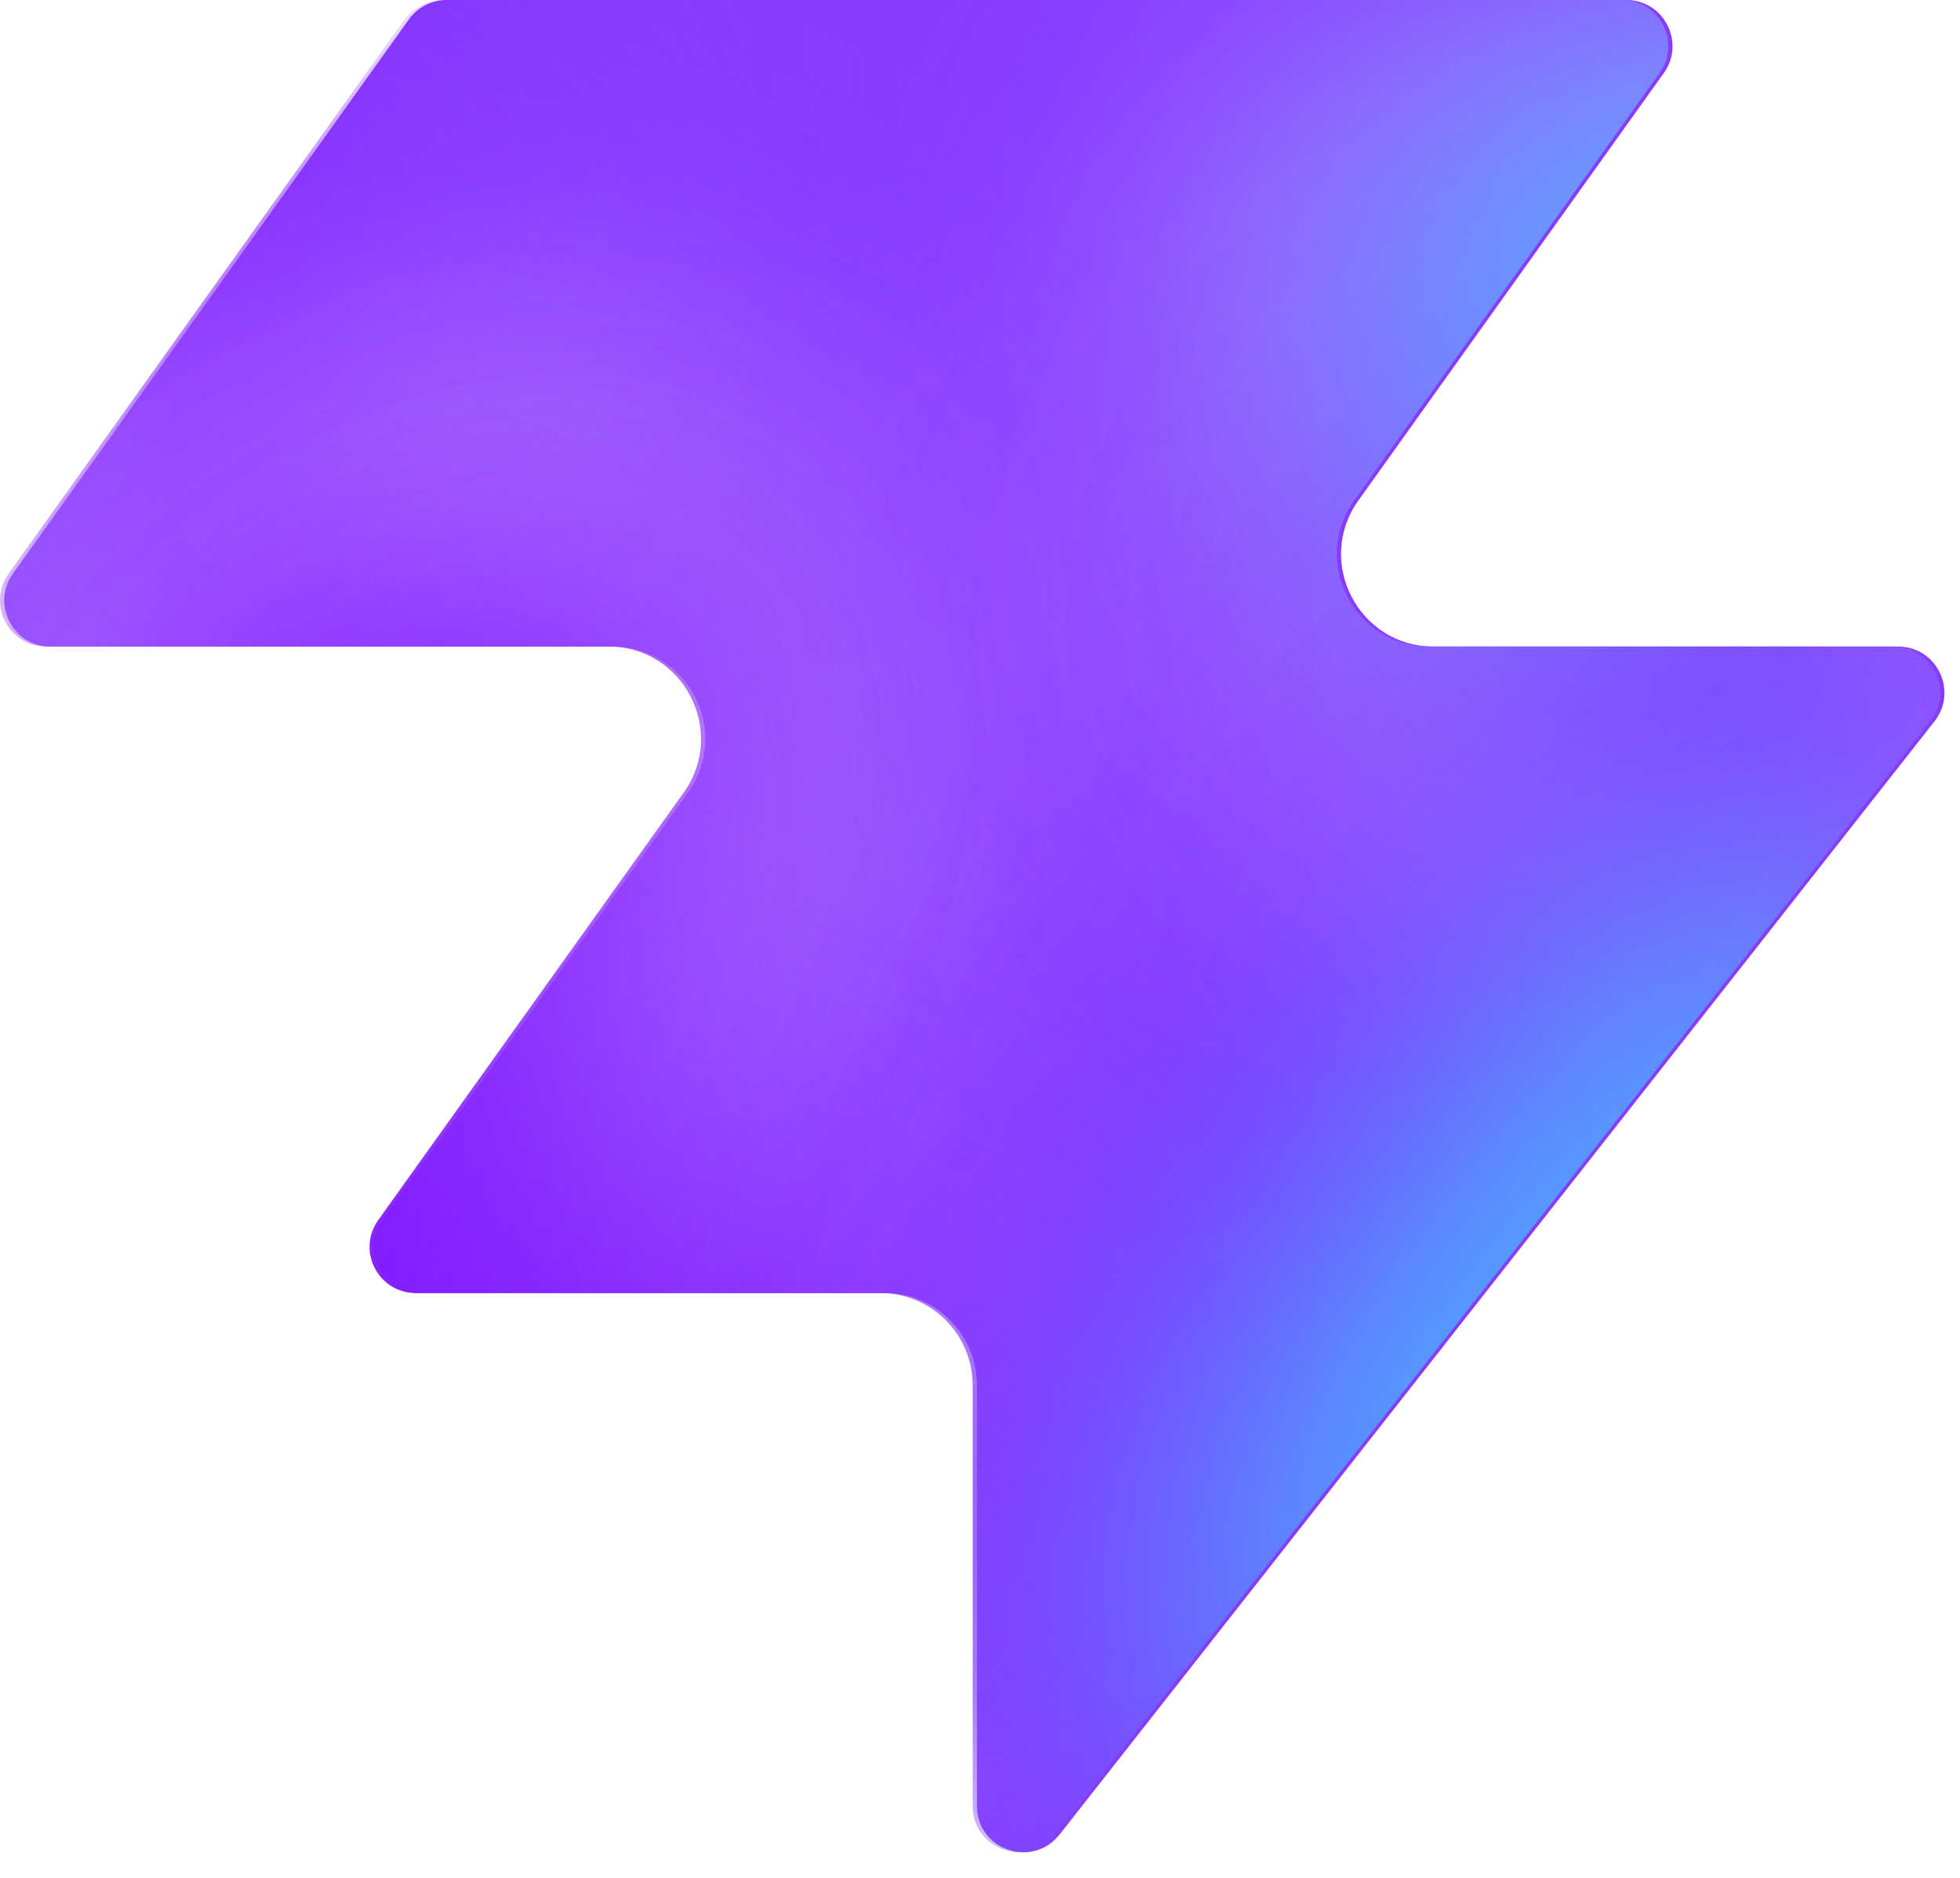
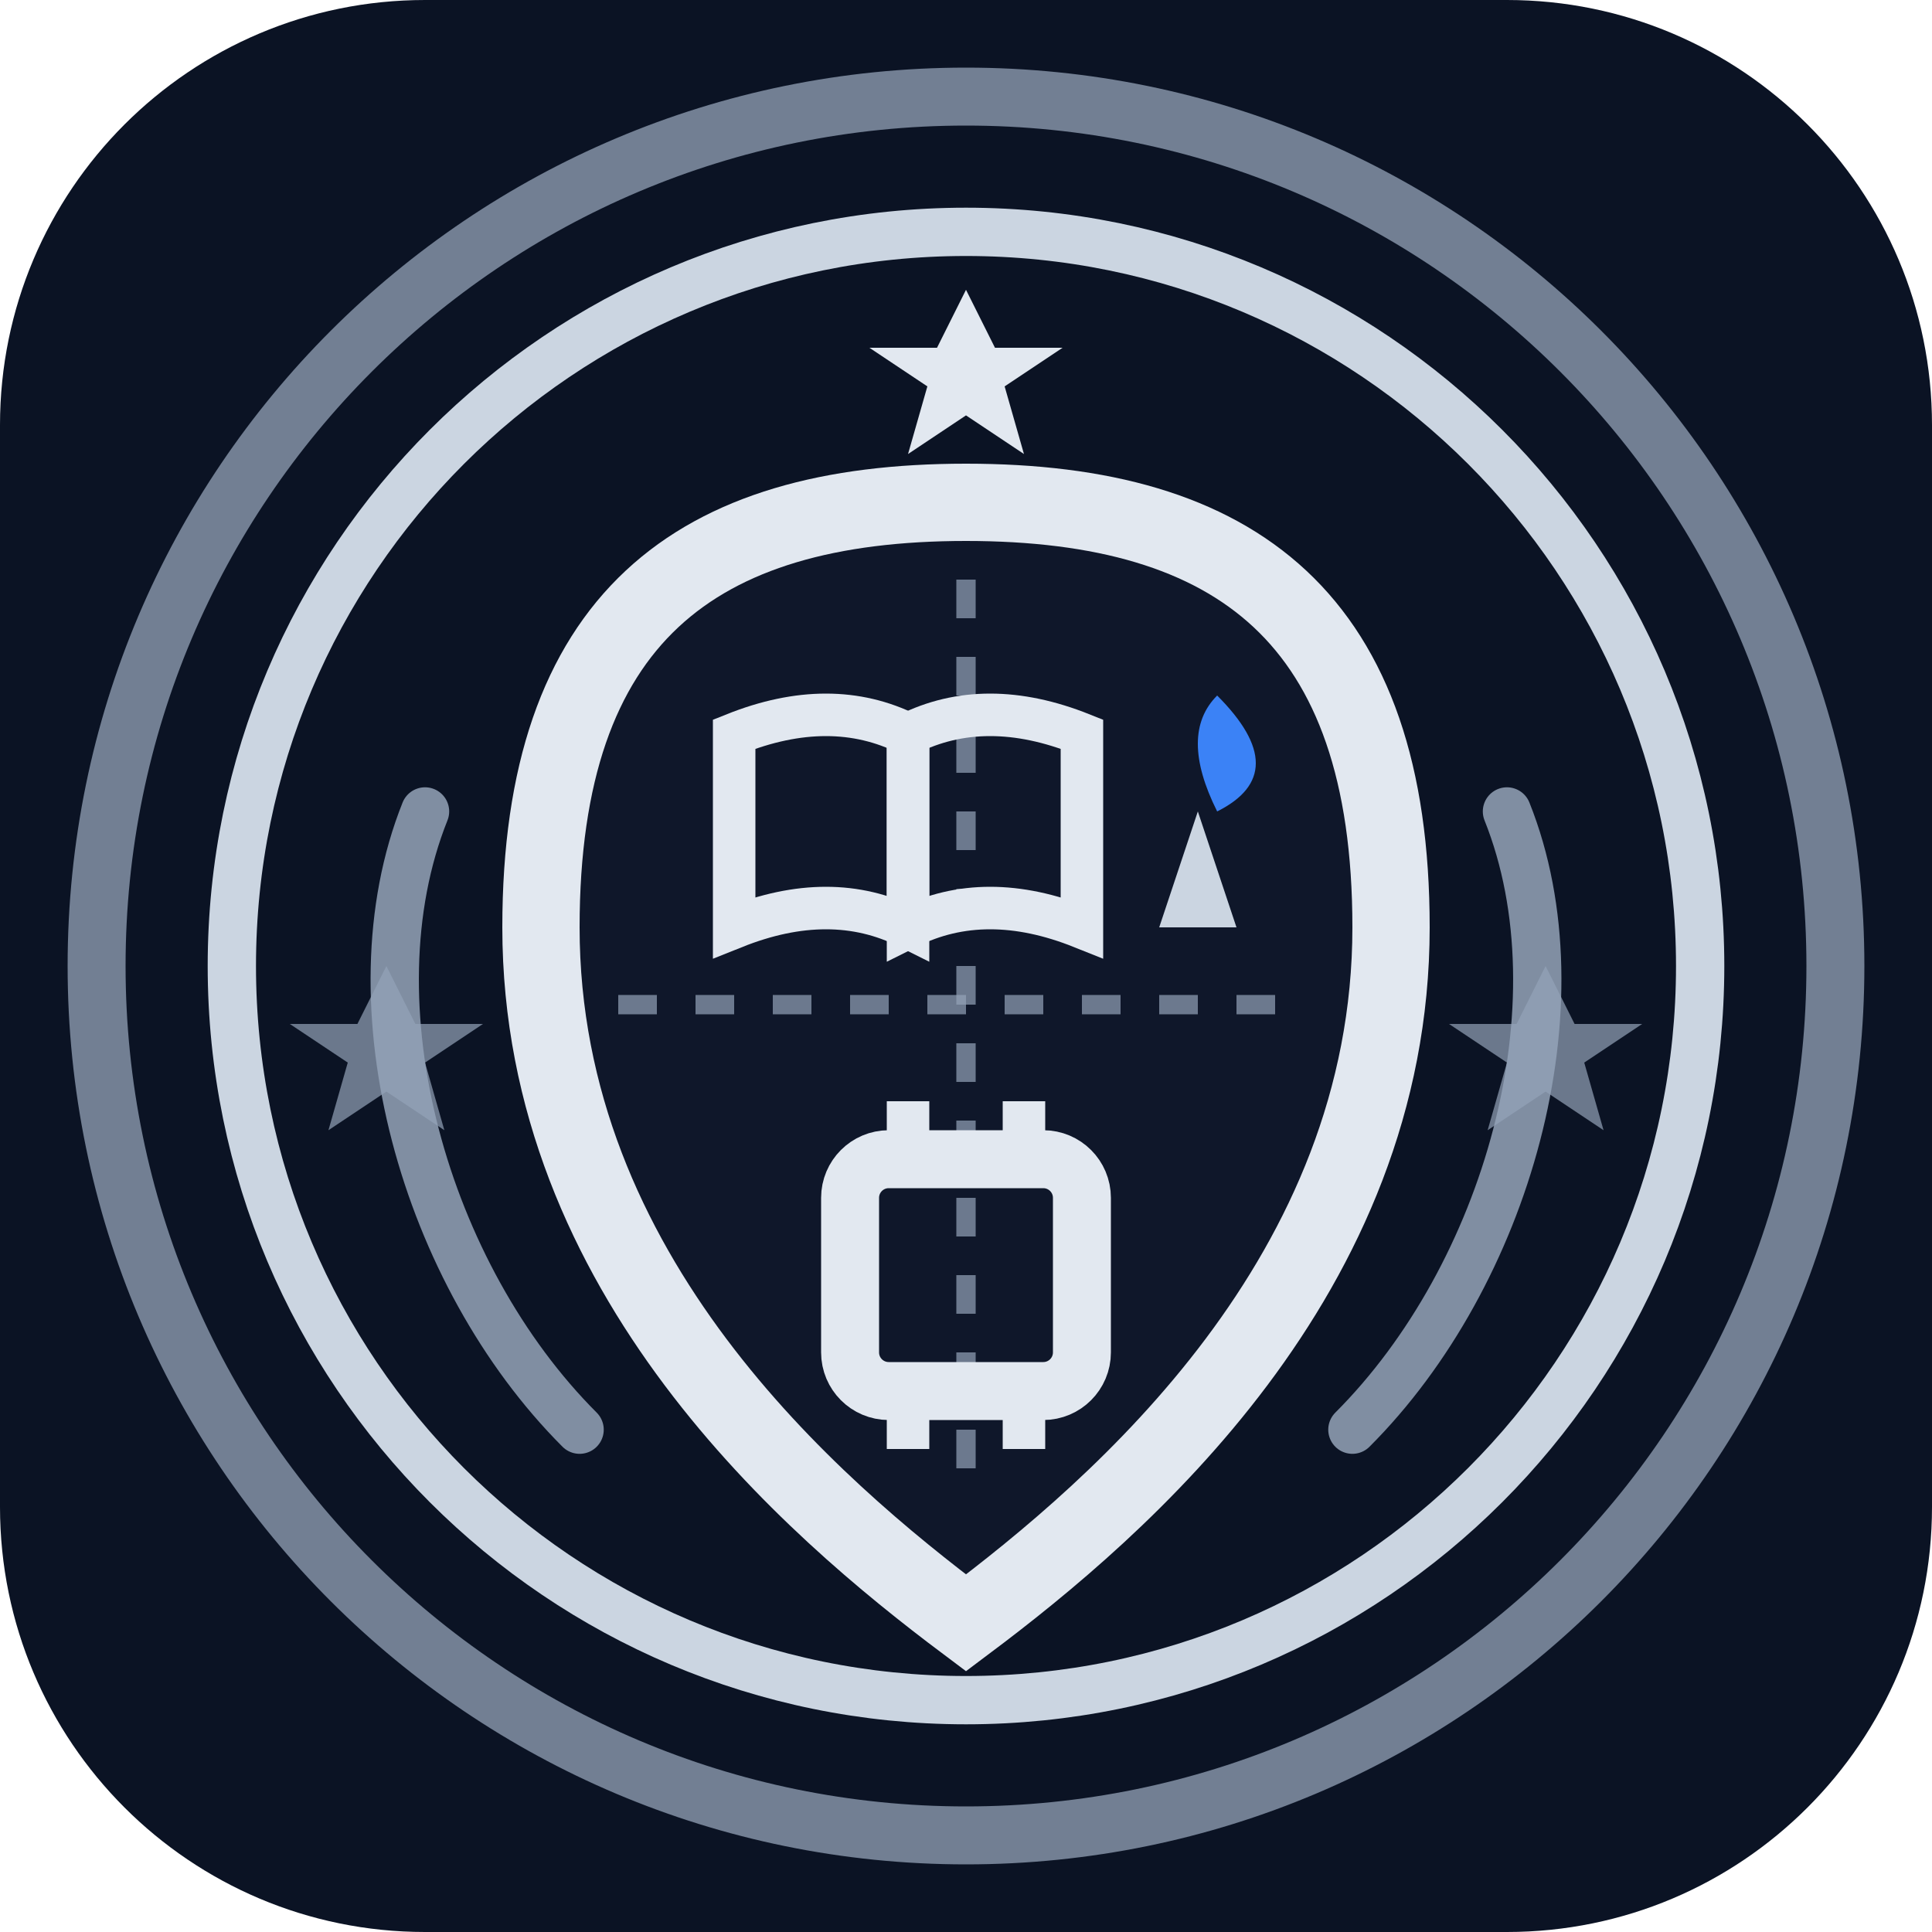
- <svg xmlns="http://www.w3.org/2000/svg" width="48" height="46" fill="none" viewBox="0 0 48 46">
-   <path fill="#863bff" d="M25.946 44.938c-.664.845-2.021.375-2.021-.698V33.937a2.26 2.26 0 0 0-2.262-2.262H10.287c-.92 0-1.456-1.04-.92-1.788l7.48-10.471c1.07-1.497 0-3.578-1.842-3.578H1.237c-.92 0-1.456-1.04-.92-1.788L10.013.474c.214-.297.556-.474.92-.474h28.894c.92 0 1.456 1.04.92 1.788l-7.48 10.471c-1.07 1.498 0 3.579 1.842 3.579h11.377c.943 0 1.473 1.088.89 1.83L25.947 44.94z" style="fill:#863bff;fill:color(display-p3 .525 .23 1);fill-opacity:1" />
-   <mask id="a" width="48" height="46" x="0" y="0" maskUnits="userSpaceOnUse" style="mask-type:alpha">
-     <path fill="#000" d="M25.842 44.938c-.664.844-2.021.375-2.021-.698V33.937a2.26 2.26 0 0 0-2.262-2.262H10.183c-.92 0-1.456-1.04-.92-1.788l7.48-10.471c1.07-1.498 0-3.579-1.842-3.579H1.133c-.92 0-1.456-1.04-.92-1.787L9.91.473c.214-.297.556-.474.92-.474h28.894c.92 0 1.456 1.04.92 1.788l-7.48 10.471c-1.07 1.498 0 3.578 1.842 3.578h11.377c.943 0 1.473 1.088.89 1.832L25.843 44.94z" style="fill:#000;fill-opacity:1" />
-   </mask>
-   <g mask="url(#a)">
-     <g filter="url(#b)">
-       <ellipse cx="5.508" cy="14.704" fill="#ede6ff" rx="5.508" ry="14.704" style="fill:#ede6ff;fill:color(display-p3 .927 .903 1);fill-opacity:1" transform="matrix(.00324 1 1 -.00324 -4.47 31.516)" />
-     </g>
-     <g filter="url(#c)">
-       <ellipse cx="10.399" cy="29.851" fill="#ede6ff" rx="10.399" ry="29.851" style="fill:#ede6ff;fill:color(display-p3 .927 .903 1);fill-opacity:1" transform="matrix(.00324 1 1 -.00324 -39.328 7.883)" />
-     </g>
-     <g filter="url(#d)">
-       <ellipse cx="5.508" cy="30.487" fill="#7e14ff" rx="5.508" ry="30.487" style="fill:#7e14ff;fill:color(display-p3 .492 .077 1);fill-opacity:1" transform="rotate(89.814 -25.913 -14.639)scale(1 -1)" />
-     </g>
-     <g filter="url(#e)">
-       <ellipse cx="5.508" cy="30.599" fill="#7e14ff" rx="5.508" ry="30.599" style="fill:#7e14ff;fill:color(display-p3 .492 .077 1);fill-opacity:1" transform="rotate(89.814 -32.644 -3.334)scale(1 -1)" />
-     </g>
-     <g filter="url(#f)">
-       <ellipse cx="5.508" cy="30.599" fill="#7e14ff" rx="5.508" ry="30.599" style="fill:#7e14ff;fill:color(display-p3 .492 .077 1);fill-opacity:1" transform="matrix(.00324 1 1 -.00324 -34.34 30.47)" />
-     </g>
-     <g filter="url(#g)">
-       <ellipse cx="14.072" cy="22.078" fill="#ede6ff" rx="14.072" ry="22.078" style="fill:#ede6ff;fill:color(display-p3 .927 .903 1);fill-opacity:1" transform="rotate(93.35 24.506 48.493)scale(-1 1)" />
-     </g>
-     <g filter="url(#h)">
-       <ellipse cx="3.47" cy="21.501" fill="#7e14ff" rx="3.47" ry="21.501" style="fill:#7e14ff;fill:color(display-p3 .492 .077 1);fill-opacity:1" transform="rotate(89.009 28.708 47.59)scale(-1 1)" />
-     </g>
-     <g filter="url(#i)">
-       <ellipse cx="3.47" cy="21.501" fill="#7e14ff" rx="3.47" ry="21.501" style="fill:#7e14ff;fill:color(display-p3 .492 .077 1);fill-opacity:1" transform="rotate(89.009 28.708 47.59)scale(-1 1)" />
-     </g>
-     <g filter="url(#j)">
-       <ellipse cx=".387" cy="8.972" fill="#7e14ff" rx="4.407" ry="29.108" style="fill:#7e14ff;fill:color(display-p3 .492 .077 1);fill-opacity:1" transform="rotate(39.51 .387 8.972)" />
-     </g>
-     <g filter="url(#k)">
-       <ellipse cx="47.523" cy="-6.092" fill="#7e14ff" rx="4.407" ry="29.108" style="fill:#7e14ff;fill:color(display-p3 .492 .077 1);fill-opacity:1" transform="rotate(37.892 47.523 -6.092)" />
-     </g>
-     <g filter="url(#l)">
-       <ellipse cx="41.412" cy="6.333" fill="#47bfff" rx="5.971" ry="9.665" style="fill:#47bfff;fill:color(display-p3 .28 .748 1);fill-opacity:1" transform="rotate(37.892 41.412 6.333)" />
-     </g>
-     <g filter="url(#m)">
-       <ellipse cx="-1.879" cy="38.332" fill="#7e14ff" rx="4.407" ry="29.108" style="fill:#7e14ff;fill:color(display-p3 .492 .077 1);fill-opacity:1" transform="rotate(37.892 -1.88 38.332)" />
-     </g>
-     <g filter="url(#n)">
-       <ellipse cx="-1.879" cy="38.332" fill="#7e14ff" rx="4.407" ry="29.108" style="fill:#7e14ff;fill:color(display-p3 .492 .077 1);fill-opacity:1" transform="rotate(37.892 -1.88 38.332)" />
-     </g>
-     <g filter="url(#o)">
-       <ellipse cx="35.651" cy="29.907" fill="#7e14ff" rx="4.407" ry="29.108" style="fill:#7e14ff;fill:color(display-p3 .492 .077 1);fill-opacity:1" transform="rotate(37.892 35.651 29.907)" />
-     </g>
-     <g filter="url(#p)">
-       <ellipse cx="38.418" cy="32.4" fill="#47bfff" rx="5.971" ry="15.297" style="fill:#47bfff;fill:color(display-p3 .28 .748 1);fill-opacity:1" transform="rotate(37.892 38.418 32.4)" />
-     </g>
-   </g>
-   <defs>
-     <filter id="b" width="60.045" height="41.654" x="-19.77" y="16.149" color-interpolation-filters="sRGB" filterUnits="userSpaceOnUse">
-       <feFlood flood-opacity="0" result="BackgroundImageFix" />
-       <feBlend in="SourceGraphic" in2="BackgroundImageFix" result="shape" />
-       <feGaussianBlur result="effect1_foregroundBlur_2002_17158" stdDeviation="7.659" />
-     </filter>
-     <filter id="c" width="90.34" height="51.437" x="-54.613" y="-7.533" color-interpolation-filters="sRGB" filterUnits="userSpaceOnUse">
-       <feFlood flood-opacity="0" result="BackgroundImageFix" />
-       <feBlend in="SourceGraphic" in2="BackgroundImageFix" result="shape" />
-       <feGaussianBlur result="effect1_foregroundBlur_2002_17158" stdDeviation="7.659" />
-     </filter>
-     <filter id="d" width="79.355" height="29.4" x="-49.64" y="2.03" color-interpolation-filters="sRGB" filterUnits="userSpaceOnUse">
-       <feFlood flood-opacity="0" result="BackgroundImageFix" />
-       <feBlend in="SourceGraphic" in2="BackgroundImageFix" result="shape" />
-       <feGaussianBlur result="effect1_foregroundBlur_2002_17158" stdDeviation="4.596" />
-     </filter>
-     <filter id="e" width="79.579" height="29.4" x="-45.045" y="20.029" color-interpolation-filters="sRGB" filterUnits="userSpaceOnUse">
-       <feFlood flood-opacity="0" result="BackgroundImageFix" />
-       <feBlend in="SourceGraphic" in2="BackgroundImageFix" result="shape" />
-       <feGaussianBlur result="effect1_foregroundBlur_2002_17158" stdDeviation="4.596" />
-     </filter>
-     <filter id="f" width="79.579" height="29.4" x="-43.513" y="21.178" color-interpolation-filters="sRGB" filterUnits="userSpaceOnUse">
-       <feFlood flood-opacity="0" result="BackgroundImageFix" />
-       <feBlend in="SourceGraphic" in2="BackgroundImageFix" result="shape" />
-       <feGaussianBlur result="effect1_foregroundBlur_2002_17158" stdDeviation="4.596" />
-     </filter>
-     <filter id="g" width="74.749" height="58.852" x="15.756" y="-17.901" color-interpolation-filters="sRGB" filterUnits="userSpaceOnUse">
-       <feFlood flood-opacity="0" result="BackgroundImageFix" />
-       <feBlend in="SourceGraphic" in2="BackgroundImageFix" result="shape" />
-       <feGaussianBlur result="effect1_foregroundBlur_2002_17158" stdDeviation="7.659" />
-     </filter>
-     <filter id="h" width="61.377" height="25.362" x="23.548" y="2.284" color-interpolation-filters="sRGB" filterUnits="userSpaceOnUse">
-       <feFlood flood-opacity="0" result="BackgroundImageFix" />
-       <feBlend in="SourceGraphic" in2="BackgroundImageFix" result="shape" />
-       <feGaussianBlur result="effect1_foregroundBlur_2002_17158" stdDeviation="4.596" />
-     </filter>
-     <filter id="i" width="61.377" height="25.362" x="23.548" y="2.284" color-interpolation-filters="sRGB" filterUnits="userSpaceOnUse">
-       <feFlood flood-opacity="0" result="BackgroundImageFix" />
-       <feBlend in="SourceGraphic" in2="BackgroundImageFix" result="shape" />
-       <feGaussianBlur result="effect1_foregroundBlur_2002_17158" stdDeviation="4.596" />
-     </filter>
-     <filter id="j" width="56.045" height="63.649" x="-27.636" y="-22.853" color-interpolation-filters="sRGB" filterUnits="userSpaceOnUse">
-       <feFlood flood-opacity="0" result="BackgroundImageFix" />
-       <feBlend in="SourceGraphic" in2="BackgroundImageFix" result="shape" />
-       <feGaussianBlur result="effect1_foregroundBlur_2002_17158" stdDeviation="4.596" />
-     </filter>
-     <filter id="k" width="54.814" height="64.646" x="20.116" y="-38.415" color-interpolation-filters="sRGB" filterUnits="userSpaceOnUse">
-       <feFlood flood-opacity="0" result="BackgroundImageFix" />
-       <feBlend in="SourceGraphic" in2="BackgroundImageFix" result="shape" />
-       <feGaussianBlur result="effect1_foregroundBlur_2002_17158" stdDeviation="4.596" />
-     </filter>
-     <filter id="l" width="33.541" height="35.313" x="24.641" y="-11.323" color-interpolation-filters="sRGB" filterUnits="userSpaceOnUse">
-       <feFlood flood-opacity="0" result="BackgroundImageFix" />
-       <feBlend in="SourceGraphic" in2="BackgroundImageFix" result="shape" />
-       <feGaussianBlur result="effect1_foregroundBlur_2002_17158" stdDeviation="4.596" />
-     </filter>
-     <filter id="m" width="54.814" height="64.646" x="-29.286" y="6.009" color-interpolation-filters="sRGB" filterUnits="userSpaceOnUse">
-       <feFlood flood-opacity="0" result="BackgroundImageFix" />
-       <feBlend in="SourceGraphic" in2="BackgroundImageFix" result="shape" />
-       <feGaussianBlur result="effect1_foregroundBlur_2002_17158" stdDeviation="4.596" />
-     </filter>
-     <filter id="n" width="54.814" height="64.646" x="-29.286" y="6.009" color-interpolation-filters="sRGB" filterUnits="userSpaceOnUse">
-       <feFlood flood-opacity="0" result="BackgroundImageFix" />
-       <feBlend in="SourceGraphic" in2="BackgroundImageFix" result="shape" />
-       <feGaussianBlur result="effect1_foregroundBlur_2002_17158" stdDeviation="4.596" />
-     </filter>
-     <filter id="o" width="54.814" height="64.646" x="8.244" y="-2.416" color-interpolation-filters="sRGB" filterUnits="userSpaceOnUse">
-       <feFlood flood-opacity="0" result="BackgroundImageFix" />
-       <feBlend in="SourceGraphic" in2="BackgroundImageFix" result="shape" />
-       <feGaussianBlur result="effect1_foregroundBlur_2002_17158" stdDeviation="4.596" />
-     </filter>
-     <filter id="p" width="39.409" height="43.623" x="18.713" y="10.588" color-interpolation-filters="sRGB" filterUnits="userSpaceOnUse">
-       <feFlood flood-opacity="0" result="BackgroundImageFix" />
-       <feBlend in="SourceGraphic" in2="BackgroundImageFix" result="shape" />
-       <feGaussianBlur result="effect1_foregroundBlur_2002_17158" stdDeviation="4.596" />
-     </filter>
-   </defs>
+ <svg xmlns="http://www.w3.org/2000/svg" viewBox="0 0 100 100" fill="none">
+   <rect width="100" height="100" rx="22" fill="#0b1324" />
+   <circle cx="50" cy="50" r="45" stroke="#94a3b8" stroke-width="3" opacity="0.75" />
+   <circle cx="50" cy="50" r="38" stroke="#cbd5e1" stroke-width="2.5" />
+   <polygon points="50,15 51.5,18 55,18 52,20 53,23.5 50,21.5 47,23.5 48,20 45,18 48.5,18" fill="#e2e8f0" />
+   <polygon points="20,50 21.5,53 25,53 22,55 23,58.5 20,56.5 17,58.5 18,55 15,53 18.5,53" fill="#94a3b8" opacity="0.7" />
+   <polygon points="80,50 81.5,53 85,53 82,55 83,58.5 80,56.5 77,58.5 78,55 75,53 78.5,53" fill="#94a3b8" opacity="0.7" />
+   <path d="M50 26 C64 26, 72 32, 72 48 C72 66, 58 78, 50 84 C42 78, 28 66, 28 48 C28 32, 36 26, 50 26 Z" fill="#0f172a" stroke="#e2e8f0" stroke-width="4" />
+   <line x1="50" y1="30" x2="50" y2="78" stroke="#94a3b8" stroke-width="1" stroke-dasharray="2 2" opacity="0.7" />
+   <line x1="32" y1="52" x2="68" y2="52" stroke="#94a3b8" stroke-width="1" stroke-dasharray="2 2" opacity="0.7" />
+   <path d="M38 38 Q43 36, 47 38 L47 48 Q43 46, 38 48 Z" stroke="#e2e8f0" stroke-width="2.2" />
+   <path d="M47 38 Q51 36, 56 38 L56 48 Q51 46, 47 48 Z" stroke="#e2e8f0" stroke-width="2.2" />
+   <path d="M60 48 L62 42 L64 48 Z" fill="#cbd5e1" />
+   <path d="M63 36 Q67 40, 63 42 Q61 38, 63 36 Z" fill="#3b82f6" />
+   <rect x="44" y="60" width="12" height="12" rx="2" stroke="#e2e8f0" stroke-width="3" />
+   <line x1="47" y1="60" x2="47" y2="57" stroke="#e2e8f0" stroke-width="2.2" />
+   <line x1="53" y1="60" x2="53" y2="57" stroke="#e2e8f0" stroke-width="2.2" />
+   <line x1="47" y1="72" x2="47" y2="75" stroke="#e2e8f0" stroke-width="2.2" />
+   <line x1="53" y1="72" x2="53" y2="75" stroke="#e2e8f0" stroke-width="2.2" />
+   <path d="M22 42 C18 52, 22 66, 30 74" stroke="#94a3b8" stroke-width="2.5" stroke-linecap="round" opacity="0.85" />
+   <path d="M78 42 C82 52, 78 66, 70 74" stroke="#94a3b8" stroke-width="2.5" stroke-linecap="round" opacity="0.85" />
</svg>
